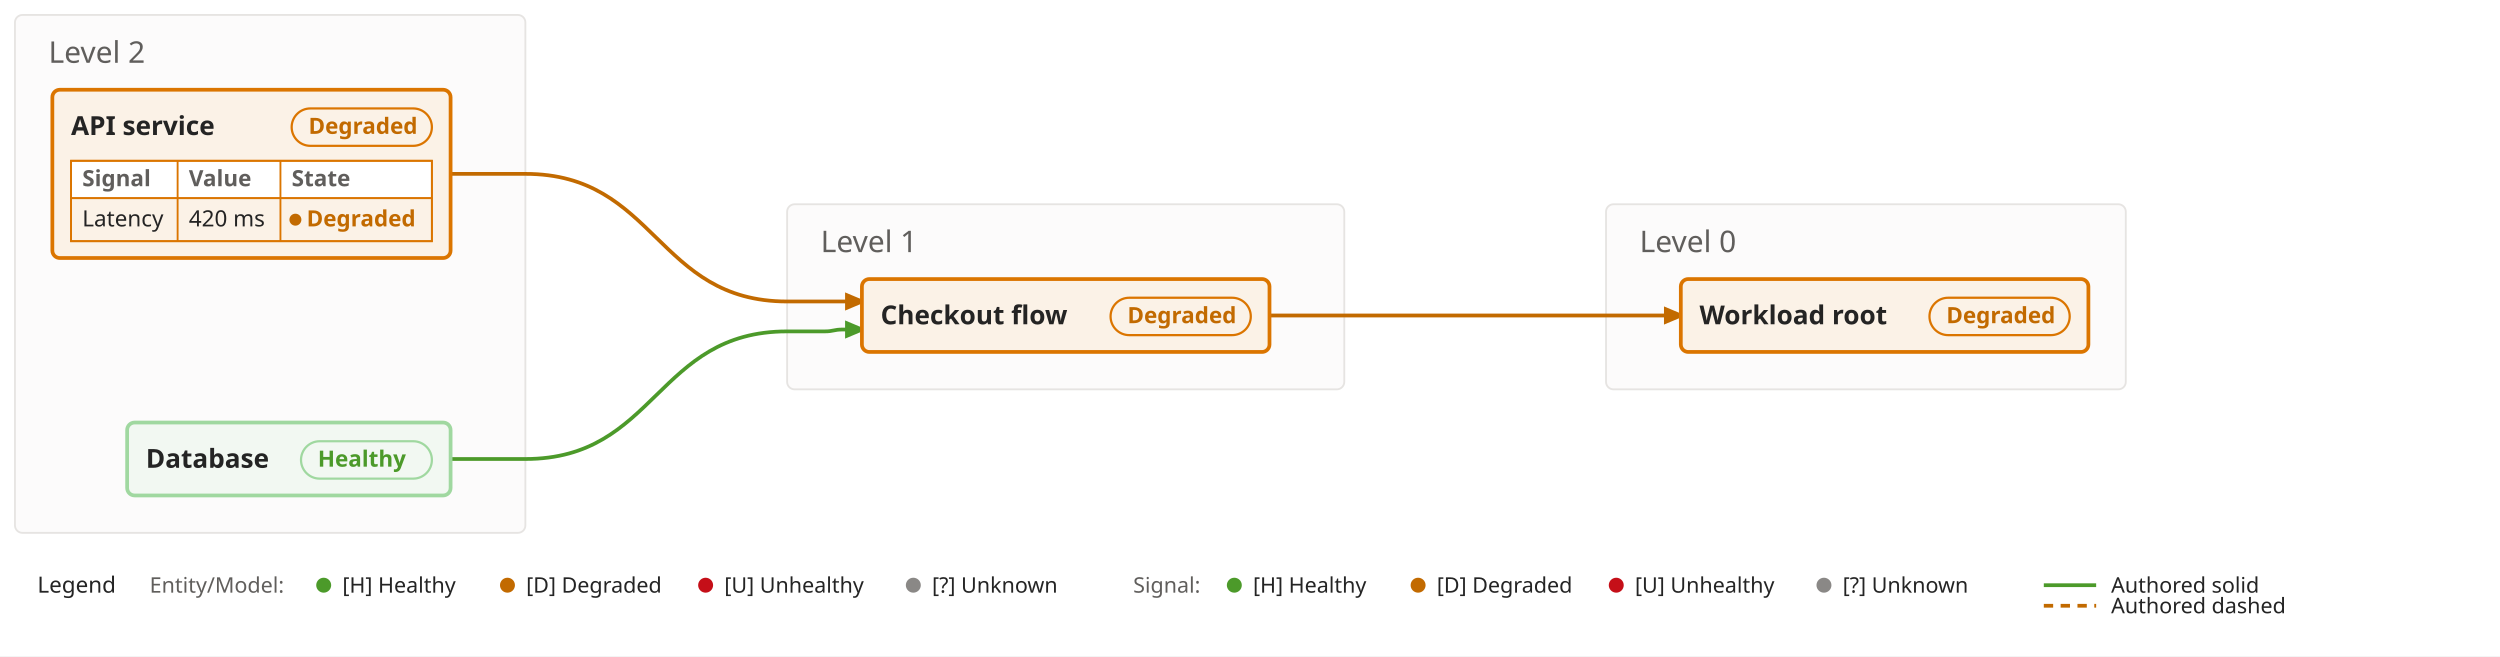
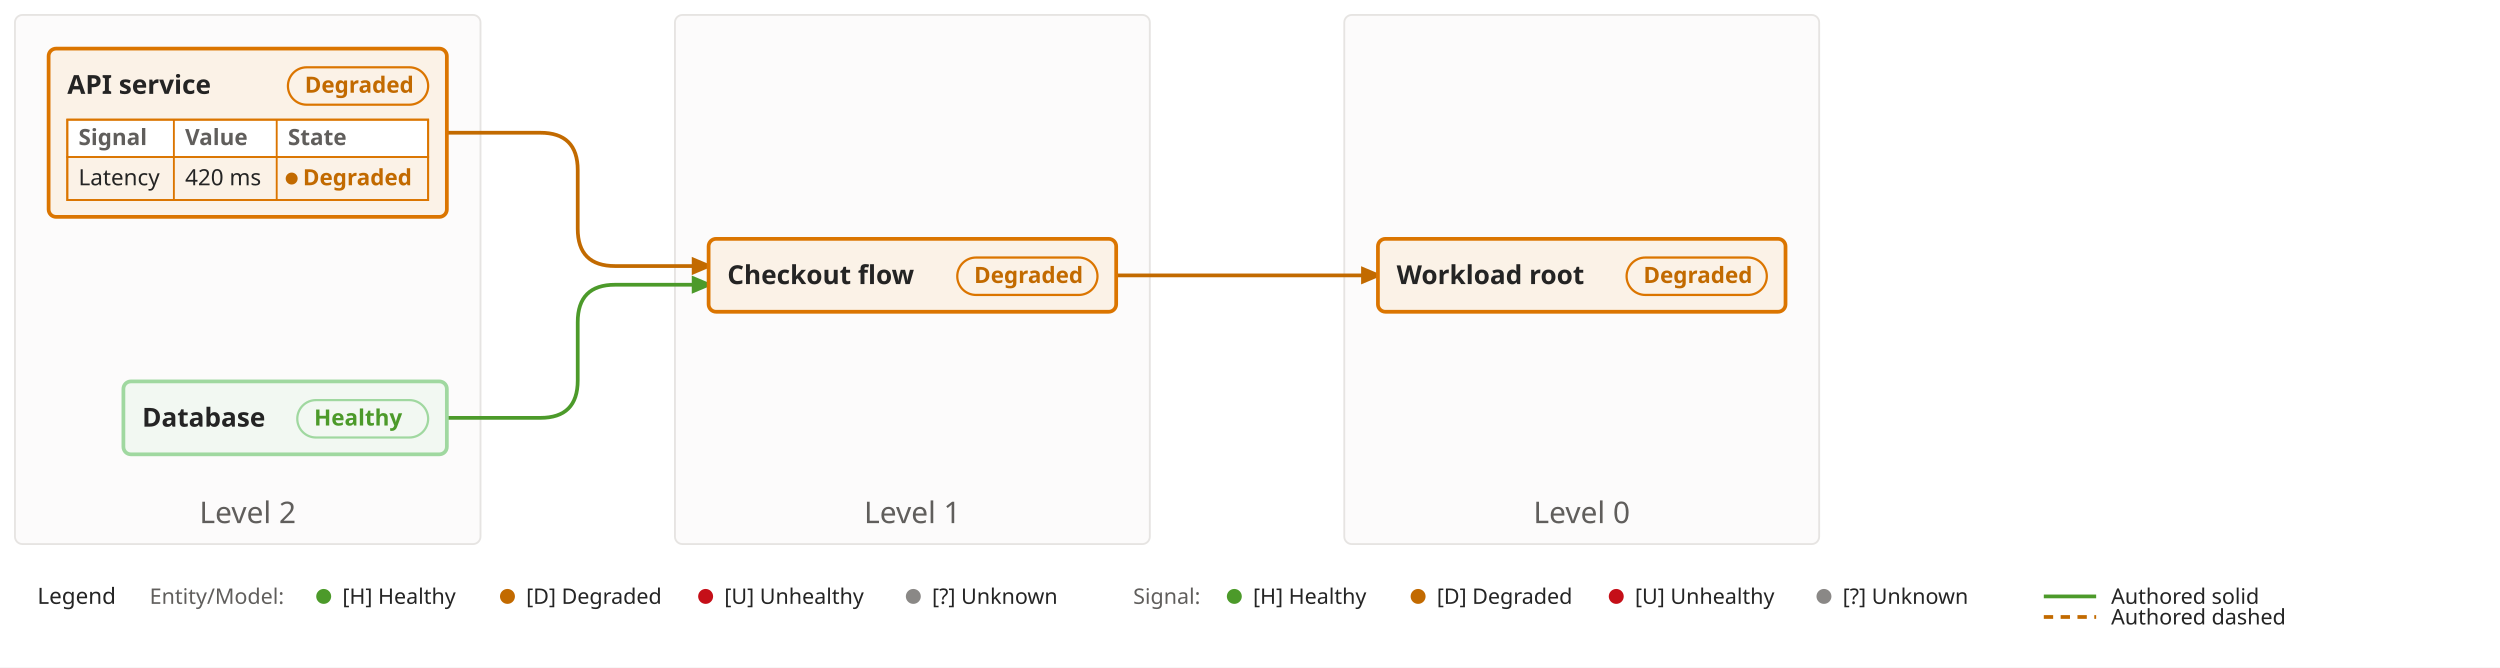
- <svg xmlns="http://www.w3.org/2000/svg" class="pele pele-flowchart ahm-root" style="font-family:Segoe UI, Arial Unicode MS, Arial, sans-serif;color:#242424;font:16px sans-serif;letter-spacing:normal;word-spacing:normal;text-transform:none;direction:ltr;" fill="#242424" aria-roledescription="flowchart" role="img" aria-labelledby="ahm-56a0f93a78-title ahm-56a0f93a78-desc" data-ahm-theme="portal" viewBox="0 0 1337.15 351" width="1337.15" height="351">
+ <svg xmlns="http://www.w3.org/2000/svg" class="pele pele-flowchart ahm-root" style="font-family:Segoe UI, Arial Unicode MS, Arial, sans-serif;color:#242424;font:16px sans-serif;letter-spacing:normal;word-spacing:normal;text-transform:none;direction:ltr;" fill="#242424" aria-roledescription="flowchart" role="img" aria-labelledby="ahm-56a0f93a78-title ahm-56a0f93a78-desc" data-ahm-theme="portal" viewBox="0 0 1337.15 357" width="1337.15" height="357">
  <rect class="ahm-bg" x="0" y="0" width="100%" height="100%" fill="#ffffff" />
-   <g class="pele-clusters">
-     <g class="pele-cluster" data-id="lane_2">
-       <rect x="859" y="109.25" width="278" height="99" fill="#faf9f8" fill-opacity="0.5" stroke="#e6e4e2" style="rx:4px;" />
-       <text class="pele-cluster-label" fill="#605e5c" x="902.8" y="134.85" text-anchor="middle">Level 0</text>
+   <g transform="translate(18,18)">
+     <g class="pele-clusters">
+       <g class="pele-cluster" data-id="lane_0">
+         <rect x="-10" y="-10" width="249" height="283" fill="#faf9f8" fill-opacity="0.5" stroke="#e6e4e2" style="rx:4px;" />
+         <text class="pele-cluster-label" fill="#605e5c" x="114.5" y="261.8" text-anchor="middle">Level 2</text>
+       </g>
+       <g class="pele-cluster" data-id="lane_1">
+         <rect x="343" y="-10" width="254" height="283" fill="#faf9f8" fill-opacity="0.5" stroke="#e6e4e2" style="rx:4px;" />
+         <text class="pele-cluster-label" fill="#605e5c" x="470" y="261.8" text-anchor="middle">Level 1</text>
+       </g>
+       <g class="pele-cluster" data-id="lane_2">
+         <rect x="701" y="-10" width="254" height="283" fill="#faf9f8" fill-opacity="0.5" stroke="#e6e4e2" style="rx:4px;" />
+         <text class="pele-cluster-label" fill="#605e5c" x="828" y="261.8" text-anchor="middle">Level 0</text>
+       </g>
    </g>
-     <g class="pele-cluster" data-id="lane_1">
-       <rect x="421" y="109.25" width="298" height="99" fill="#faf9f8" fill-opacity="0.5" stroke="#e6e4e2" style="rx:4px;" />
-       <text class="pele-cluster-label" fill="#605e5c" x="464.8" y="134.85" text-anchor="middle">Level 1</text>
+     <g class="pele-edges" fill="none" stroke="#605e5c" stroke-linecap="round">
+       <g class="pele-edge" data-id="L_api_flow_0" style="stroke:#c26a00;stroke-width:2px;">
+         <path d="M221.0 53.0 L271.0 53.0 Q291.0 53.0 291.0 73.0 L291.0 104.3 Q291.0 124.3 311.0 124.3 L354.0 124.3" />
+         <path class="pele-marker" d="M361,124.25L353,127.61L353,120.89Z" fill="#c26a00" stroke="#c26a00" />
+       </g>
+       <g class="pele-edge" data-id="L_db_flow_0" style="stroke:#4c9a2a;stroke-width:2px;">
+         <path d="M221.0 205.5 L271.0 205.5 Q291.0 205.5 291.0 185.5 L291.0 154.3 Q291.0 134.3 311.0 134.3 L354.0 134.3" />
+         <path class="pele-marker" d="M361,134.25L353,137.61L353,130.89Z" fill="#4c9a2a" stroke="#4c9a2a" />
+       </g>
+       <g class="pele-edge" data-id="L_flow_root_0" style="stroke:#c26a00;stroke-width:2px;">
+         <path d="M579.0 129.3 L712.0 129.3" />
+         <path class="pele-marker" d="M719,129.25L711,132.61L711,125.89Z" fill="#c26a00" stroke="#c26a00" />
+       </g>
    </g>
-     <g class="pele-cluster" data-id="lane_0">
-       <rect x="8" y="8" width="273" height="277" fill="#faf9f8" fill-opacity="0.5" stroke="#e6e4e2" style="rx:4px;" />
-       <text class="pele-cluster-label" fill="#605e5c" x="51.8" y="33.6" text-anchor="middle">Level 2</text>
-     </g>
-   </g>
-   <g class="pele-edges" fill="none" stroke="#605e5c" stroke-linecap="round">
-     <g class="pele-edge" data-id="L_api_flow_0" style="stroke:#c26a00;stroke-width:2px;">
-       <path d="M241,93L281,93C351,93 351,161.25 421,161.25L454,161.25" />
-       <path class="pele-marker" d="M461,161.25L453,164.61L453,157.89Z" fill="#c26a00" stroke="#c26a00" />
-     </g>
-     <g class="pele-edge" data-id="L_db_flow_0" style="stroke:#4c9a2a;stroke-width:2px;">
-       <path d="M241,245.5L281,245.5C351,245.5 351,177.25 421,177.25L441,177.25C445.88,177.25 445.88,176.25 450.75,176.25L454,176.25" />
-       <path class="pele-marker" d="M461,176.25L453,179.61L453,172.89Z" fill="#4c9a2a" stroke="#4c9a2a" />
-     </g>
-     <g class="pele-edge" data-id="L_flow_root_0" style="stroke:#c26a00;stroke-width:2px;">
-       <path d="M679,168.75L892,168.75" />
-       <path class="pele-marker" d="M899,168.75L891,172.11L891,165.39Z" fill="#c26a00" stroke="#c26a00" />
-     </g>
-   </g>
-   <g class="pele-nodes">
-     <g class="pele-node pele-shape-rect ahm_degraded ahm_card state-degraded" data-id="api" transform="translate(134.5,93)">
-       <rect x="-106.5" y="-45" width="213" height="90" fill="#ffffff" stroke="#e6e4e2" style="rx:4px;fill:#fbf2e7;stroke:#db7500;stroke-width:2px;" />
-       <g class="ahm-node-content">
-         <defs class="ahm-node-clips">
-           <clipPath id="ahm-clip-ahm-56a0f93a78_api-r0-name">
-             <rect x="-92.5" y="15" width="49" height="19" />
-           </clipPath>
-           <clipPath id="ahm-clip-ahm-56a0f93a78_api-r0-value">
-             <rect x="-35.5" y="15" width="47" height="19" />
-           </clipPath>
-           <clipPath id="ahm-clip-ahm-56a0f93a78_api-r0-state">
-             <rect x="19.5" y="15" width="73" height="19" />
-           </clipPath>
-         </defs>
-         <g class="ahm-entity-header entity-state-degraded">
-           <text class="ahm-entity-title" x="-96.5" y="-20.8" font-size="14" fill="#242424" text-anchor="start" font-weight="700">
-             <tspan x="-96.5" y="-20.8">API service</tspan>
-           </text>
-           <rect class="ahm-entity-status-badge entity-state-degraded" x="21.5" y="-35" width="75" height="20" rx="10" ry="10" fill="#fbf2e7" stroke="#db7500" stroke-width="1.2" />
-           <text class="ahm-entity-status-text entity-state-degraded" x="30.5" y="-21.4" font-size="12" font-weight="600" fill="#c26a00" text-anchor="start">Degraded</text>
+     <g class="pele-nodes">
+       <g class="pele-node pele-shape-rect ahm_degraded ahm_card state-degraded" data-id="api" transform="translate(114.5,53)">
+         <rect x="-106.5" y="-45" width="213" height="90" fill="#ffffff" stroke="#e6e4e2" style="rx:4px;fill:#fbf2e7;stroke:#db7500;stroke-width:2px;" />
+         <g class="ahm-node-content">
+           <defs class="ahm-node-clips">
+             <clipPath id="ahm-clip-ahm-56a0f93a78_api-r0-name">
+               <rect x="-92.5" y="15" width="49" height="19" />
+             </clipPath>
+             <clipPath id="ahm-clip-ahm-56a0f93a78_api-r0-value">
+               <rect x="-35.5" y="15" width="47" height="19" />
+             </clipPath>
+             <clipPath id="ahm-clip-ahm-56a0f93a78_api-r0-state">
+               <rect x="19.5" y="15" width="73" height="19" />
+             </clipPath>
+           </defs>
+           <g class="ahm-entity-header entity-state-degraded">
+             <text class="ahm-entity-title" x="-96.5" y="-20.8" font-size="14" fill="#242424" text-anchor="start" font-weight="700">
+               <tspan x="-96.5" y="-20.8">API service</tspan>
+             </text>
+             <rect class="ahm-entity-status-badge entity-state-degraded" x="21.5" y="-35" width="75" height="20" rx="10" ry="10" fill="#fbf2e7" stroke="#db7500" stroke-width="1.2" />
+             <text class="ahm-entity-status-text entity-state-degraded" x="30.5" y="-21.4" font-size="12" font-weight="600" fill="#c26a00" text-anchor="start">Degraded</text>
+           </g>
+           <g class="ahm-signal-table">
+             <g class="ahm-signal-table-header">
+               <rect x="-96.5" y="-7" width="193" height="20" fill="#ffffff" stroke="#db7500" stroke-width="1" />
+               <line class="ahm-signal-col-sep" x1="-39.5" y1="-7" x2="-39.5" y2="13" stroke="#db7500" stroke-width="1" />
+               <line class="ahm-signal-col-sep" x1="15.5" y1="-7" x2="15.5" y2="13" stroke="#db7500" stroke-width="1" />
+               <text x="-90.5" y="6.6" font-size="12" font-weight="600" fill="#605e5c" text-anchor="start">Signal</text>
+               <text x="-33.5" y="6.6" font-size="12" font-weight="600" fill="#605e5c" text-anchor="start">Value</text>
+               <text x="21.5" y="6.6" font-size="12" font-weight="600" fill="#605e5c" text-anchor="start">State</text>
+             </g>
+             <g class="ahm-signal-row row-state-degraded" data-signal-id="sig" data-row-index="0" data-state="degraded">
+               <rect x="-96.5" y="13" width="193" height="23" fill="#fbf2e7" stroke="#db7500" stroke-width="1" />
+               <line class="ahm-signal-col-sep" x1="-39.5" y1="13" x2="-39.5" y2="36" stroke="#db7500" stroke-width="1" />
+               <line class="ahm-signal-col-sep" x1="15.5" y1="13" x2="15.5" y2="36" stroke="#db7500" stroke-width="1" />
+               <text class="ahm-signal-name" x="-90.5" y="28.1" font-size="12" fill="#242424" text-anchor="start" font-weight="500" clip-path="url(#ahm-clip-ahm-56a0f93a78_api-r0-name)">
+                 <tspan x="-90.5" y="28.1">Latency</tspan>
+               </text>
+               <text class="ahm-signal-value" x="-33.5" y="28.1" font-size="12" fill="#242424" text-anchor="start" font-weight="500" clip-path="url(#ahm-clip-ahm-56a0f93a78_api-r0-value)">
+                 <tspan x="-33.5" y="28.1">420 ms</tspan>
+               </text>
+               <circle class="ahm-signal-state-dot" cx="23.5" cy="24.5" r="3.2" fill="#c26a00" />
+               <text class="ahm-signal-state state-degraded" x="29.5" y="28.1" font-size="12" font-weight="600" fill="#c26a00" text-anchor="start" clip-path="url(#ahm-clip-ahm-56a0f93a78_api-r0-state)">Degraded</text>
+             </g>
+           </g>
+           <rect class="ahm-signal-table-outline" x="-96.5" y="-7" width="193" height="43" fill="none" stroke="#db7500" stroke-width="1" />
        </g>
-         <g class="ahm-signal-table">
-           <g class="ahm-signal-table-header">
-             <rect x="-96.5" y="-7" width="193" height="20" fill="#ffffff" stroke="#db7500" stroke-width="1" />
-             <line class="ahm-signal-col-sep" x1="-39.5" y1="-7" x2="-39.5" y2="13" stroke="#db7500" stroke-width="1" />
-             <line class="ahm-signal-col-sep" x1="15.5" y1="-7" x2="15.5" y2="13" stroke="#db7500" stroke-width="1" />
-             <text x="-90.5" y="6.6" font-size="12" font-weight="600" fill="#605e5c" text-anchor="start">Signal</text>
-             <text x="-33.5" y="6.6" font-size="12" font-weight="600" fill="#605e5c" text-anchor="start">Value</text>
-             <text x="21.5" y="6.6" font-size="12" font-weight="600" fill="#605e5c" text-anchor="start">State</text>
-           </g>
-           <g class="ahm-signal-row row-state-degraded" data-signal-id="sig" data-row-index="0" data-state="degraded">
-             <rect x="-96.5" y="13" width="193" height="23" fill="#fbf2e7" stroke="#db7500" stroke-width="1" />
-             <line class="ahm-signal-col-sep" x1="-39.5" y1="13" x2="-39.5" y2="36" stroke="#db7500" stroke-width="1" />
-             <line class="ahm-signal-col-sep" x1="15.5" y1="13" x2="15.5" y2="36" stroke="#db7500" stroke-width="1" />
-             <text class="ahm-signal-name" x="-90.5" y="28.1" font-size="12" fill="#242424" text-anchor="start" font-weight="500" clip-path="url(#ahm-clip-ahm-56a0f93a78_api-r0-name)">
-               <tspan x="-90.5" y="28.1">Latency</tspan>
+       </g>
+       <g class="pele-node pele-shape-rect ahm_healthy ahm_card state-healthy" data-id="db" transform="translate(134.5,205.5)">
+         <rect x="-86.5" y="-19.5" width="173" height="39" fill="#ffffff" stroke="#e6e4e2" style="rx:4px;fill:#f2f8f2;stroke:#a0d8a0;stroke-width:2px;" />
+         <g class="ahm-node-content">
+           <defs class="ahm-node-clips" />
+           <g class="ahm-entity-header entity-state-healthy">
+             <text class="ahm-entity-title" x="-76.5" y="4.7" font-size="14" fill="#242424" text-anchor="start" font-weight="700">
+               <tspan x="-76.5" y="4.7">Database</tspan>
            </text>
-             <text class="ahm-signal-value" x="-33.5" y="28.1" font-size="12" fill="#242424" text-anchor="start" font-weight="500" clip-path="url(#ahm-clip-ahm-56a0f93a78_api-r0-value)">
-               <tspan x="-33.5" y="28.1">420 ms</tspan>
-             </text>
-             <circle class="ahm-signal-state-dot" cx="23.5" cy="24.5" r="3.2" fill="#c26a00" />
-             <text class="ahm-signal-state state-degraded" x="29.5" y="28.1" font-size="12" font-weight="600" fill="#c26a00" text-anchor="start" clip-path="url(#ahm-clip-ahm-56a0f93a78_api-r0-state)">Degraded</text>
+             <rect class="ahm-entity-status-badge entity-state-healthy" x="6.5" y="-9.5" width="70" height="20" rx="10" ry="10" fill="#f2f8f2" stroke="#a0d8a0" stroke-width="1.2" />
+             <text class="ahm-entity-status-text entity-state-healthy" x="15.5" y="4.1" font-size="12" font-weight="600" fill="#4c9a2a" text-anchor="start">Healthy</text>
          </g>
        </g>
-         <rect class="ahm-signal-table-outline" x="-96.5" y="-7" width="193" height="43" fill="none" stroke="#db7500" stroke-width="1" />
      </g>
-     </g>
-     <g class="pele-node pele-shape-rect ahm_healthy ahm_card state-healthy" data-id="db" transform="translate(154.5,245.5)">
-       <rect x="-86.5" y="-19.5" width="173" height="39" fill="#ffffff" stroke="#e6e4e2" style="rx:4px;fill:#f2f8f2;stroke:#a0d8a0;stroke-width:2px;" />
-       <g class="ahm-node-content">
-         <defs class="ahm-node-clips" />
-         <g class="ahm-entity-header entity-state-healthy">
-           <text class="ahm-entity-title" x="-76.5" y="4.7" font-size="14" fill="#242424" text-anchor="start" font-weight="700">
-             <tspan x="-76.5" y="4.7">Database</tspan>
-           </text>
-           <rect class="ahm-entity-status-badge entity-state-healthy" x="6.5" y="-9.5" width="70" height="20" rx="10" ry="10" fill="#f2f8f2" stroke="#a0d8a0" stroke-width="1.2" />
-           <text class="ahm-entity-status-text entity-state-healthy" x="15.5" y="4.1" font-size="12" font-weight="600" fill="#4c9a2a" text-anchor="start">Healthy</text>
+       <g class="pele-node pele-shape-rect ahm_degraded ahm_card state-degraded" data-id="flow" transform="translate(470,129.25)">
+         <rect x="-109" y="-19.5" width="218" height="39" fill="#ffffff" stroke="#e6e4e2" style="rx:4px;fill:#fbf2e7;stroke:#db7500;stroke-width:2px;" />
+         <g class="ahm-node-content">
+           <defs class="ahm-node-clips" />
+           <g class="ahm-entity-header entity-state-degraded">
+             <text class="ahm-entity-title" x="-99" y="4.7" font-size="14" fill="#242424" text-anchor="start" font-weight="700">
+               <tspan x="-99" y="4.7">Checkout flow</tspan>
+             </text>
+             <rect class="ahm-entity-status-badge entity-state-degraded" x="24" y="-9.5" width="75" height="20" rx="10" ry="10" fill="#fbf2e7" stroke="#db7500" stroke-width="1.2" />
+             <text class="ahm-entity-status-text entity-state-degraded" x="33" y="4.1" font-size="12" font-weight="600" fill="#c26a00" text-anchor="start">Degraded</text>
+           </g>
        </g>
      </g>
-     </g>
-     <g class="pele-node pele-shape-rect ahm_degraded ahm_card state-degraded" data-id="flow" transform="translate(570,168.75)">
-       <rect x="-109" y="-19.5" width="218" height="39" fill="#ffffff" stroke="#e6e4e2" style="rx:4px;fill:#fbf2e7;stroke:#db7500;stroke-width:2px;" />
-       <g class="ahm-node-content">
-         <defs class="ahm-node-clips" />
-         <g class="ahm-entity-header entity-state-degraded">
-           <text class="ahm-entity-title" x="-99" y="4.7" font-size="14" fill="#242424" text-anchor="start" font-weight="700">
-             <tspan x="-99" y="4.7">Checkout flow</tspan>
-           </text>
-           <rect class="ahm-entity-status-badge entity-state-degraded" x="24" y="-9.5" width="75" height="20" rx="10" ry="10" fill="#fbf2e7" stroke="#db7500" stroke-width="1.2" />
-           <text class="ahm-entity-status-text entity-state-degraded" x="33" y="4.1" font-size="12" font-weight="600" fill="#c26a00" text-anchor="start">Degraded</text>
-         </g>
-       </g>
-     </g>
-     <g class="pele-node pele-shape-rect ahm_degraded ahm_card state-degraded" data-id="root" transform="translate(1008,168.75)">
-       <rect x="-109" y="-19.5" width="218" height="39" fill="#ffffff" stroke="#e6e4e2" style="rx:4px;fill:#fbf2e7;stroke:#db7500;stroke-width:2px;" />
-       <g class="ahm-node-content">
-         <defs class="ahm-node-clips" />
-         <g class="ahm-entity-header entity-state-degraded">
-           <text class="ahm-entity-title" x="-99" y="4.7" font-size="14" fill="#242424" text-anchor="start" font-weight="700">
-             <tspan x="-99" y="4.7">Workload root</tspan>
-           </text>
-           <rect class="ahm-entity-status-badge entity-state-degraded" x="24" y="-9.5" width="75" height="20" rx="10" ry="10" fill="#fbf2e7" stroke="#db7500" stroke-width="1.2" />
-           <text class="ahm-entity-status-text entity-state-degraded" x="33" y="4.1" font-size="12" font-weight="600" fill="#c26a00" text-anchor="start">Degraded</text>
+       <g class="pele-node pele-shape-rect ahm_degraded ahm_card state-degraded" data-id="root" transform="translate(828,129.25)">
+         <rect x="-109" y="-19.5" width="218" height="39" fill="#ffffff" stroke="#e6e4e2" style="rx:4px;fill:#fbf2e7;stroke:#db7500;stroke-width:2px;" />
+         <g class="ahm-node-content">
+           <defs class="ahm-node-clips" />
+           <g class="ahm-entity-header entity-state-degraded">
+             <text class="ahm-entity-title" x="-99" y="4.7" font-size="14" fill="#242424" text-anchor="start" font-weight="700">
+               <tspan x="-99" y="4.7">Workload root</tspan>
+             </text>
+             <rect class="ahm-entity-status-badge entity-state-degraded" x="24" y="-9.5" width="75" height="20" rx="10" ry="10" fill="#fbf2e7" stroke="#db7500" stroke-width="1.2" />
+             <text class="ahm-entity-status-text entity-state-degraded" x="33" y="4.1" font-size="12" font-weight="600" fill="#c26a00" text-anchor="start">Degraded</text>
+           </g>
        </g>
      </g>
    </g>
  </g>
  <g class="ahm-legend" transform="translate(0,0)">
-     <text x="20" y="317" font-size="12" fill="#242424">Legend</text>
-     <text x="80.04" y="317" font-size="11.5" fill="#605e5c">Entity/Model:</text>
-     <g transform="translate(173.13,313)">
+     <text x="20" y="323" font-size="12" fill="#242424">Legend</text>
+     <text x="80.04" y="323" font-size="11.5" fill="#605e5c">Entity/Model:</text>
+     <g transform="translate(173.13,319)">
      <circle cx="0" cy="0" r="4" fill="#4c9a2a" />
      <text x="10" y="4" font-size="11.5" fill="#242424">[H] Healthy</text>
    </g>
-     <g transform="translate(271.42,313)">
+     <g transform="translate(271.42,319)">
      <circle cx="0" cy="0" r="4" fill="#c26a00" />
      <text x="10" y="4" font-size="11.5" fill="#242424">[D] Degraded</text>
    </g>
-     <g transform="translate(377.41,313)">
+     <g transform="translate(377.41,319)">
      <circle cx="0" cy="0" r="4" fill="#c50f18" />
      <text x="10" y="4" font-size="11.5" fill="#242424">[U] Unhealthy</text>
    </g>
-     <g transform="translate(488.5,313)">
+     <g transform="translate(488.5,319)">
      <circle cx="0" cy="0" r="4" fill="#8a8886" />
      <text x="10" y="4" font-size="11.5" fill="#242424">[?] Unknown</text>
    </g>
-     <text x="606.08" y="317" font-size="11.5" fill="#605e5c">Signal:</text>
-     <g transform="translate(660.19,313)">
+     <text x="606.08" y="323" font-size="11.5" fill="#605e5c">Signal:</text>
+     <g transform="translate(660.19,319)">
      <circle cx="0" cy="0" r="4" fill="#4c9a2a" />
      <text x="10" y="4" font-size="11.5" fill="#242424">[H] Healthy</text>
    </g>
-     <g transform="translate(758.49,313)">
+     <g transform="translate(758.49,319)">
      <circle cx="0" cy="0" r="4" fill="#c26a00" />
      <text x="10" y="4" font-size="11.5" fill="#242424">[D] Degraded</text>
    </g>
-     <g transform="translate(864.47,313)">
+     <g transform="translate(864.47,319)">
      <circle cx="0" cy="0" r="4" fill="#c50f18" />
      <text x="10" y="4" font-size="11.5" fill="#242424">[U] Unhealthy</text>
    </g>
-     <g transform="translate(975.56,313)">
+     <g transform="translate(975.56,319)">
      <circle cx="0" cy="0" r="4" fill="#8a8886" />
      <text x="10" y="4" font-size="11.5" fill="#242424">[?] Unknown</text>
    </g>
-     <g transform="translate(1093.15,313)">
+     <g transform="translate(1093.15,319)">
      <line x1="0" y1="0" x2="28" y2="0" stroke="#4c9a2a" stroke-width="2" />
      <text x="36" y="4" font-size="11.5" fill="#242424">Authored solid</text>
    </g>
-     <g transform="translate(1093.15,324)">
+     <g transform="translate(1093.15,330)">
      <line x1="0" y1="0" x2="28" y2="0" stroke="#c26a00" stroke-width="2" stroke-dasharray="5 4" />
      <text x="36" y="4" font-size="11.5" fill="#242424">Authored dashed</text>
    </g>
  </g>
</svg>
